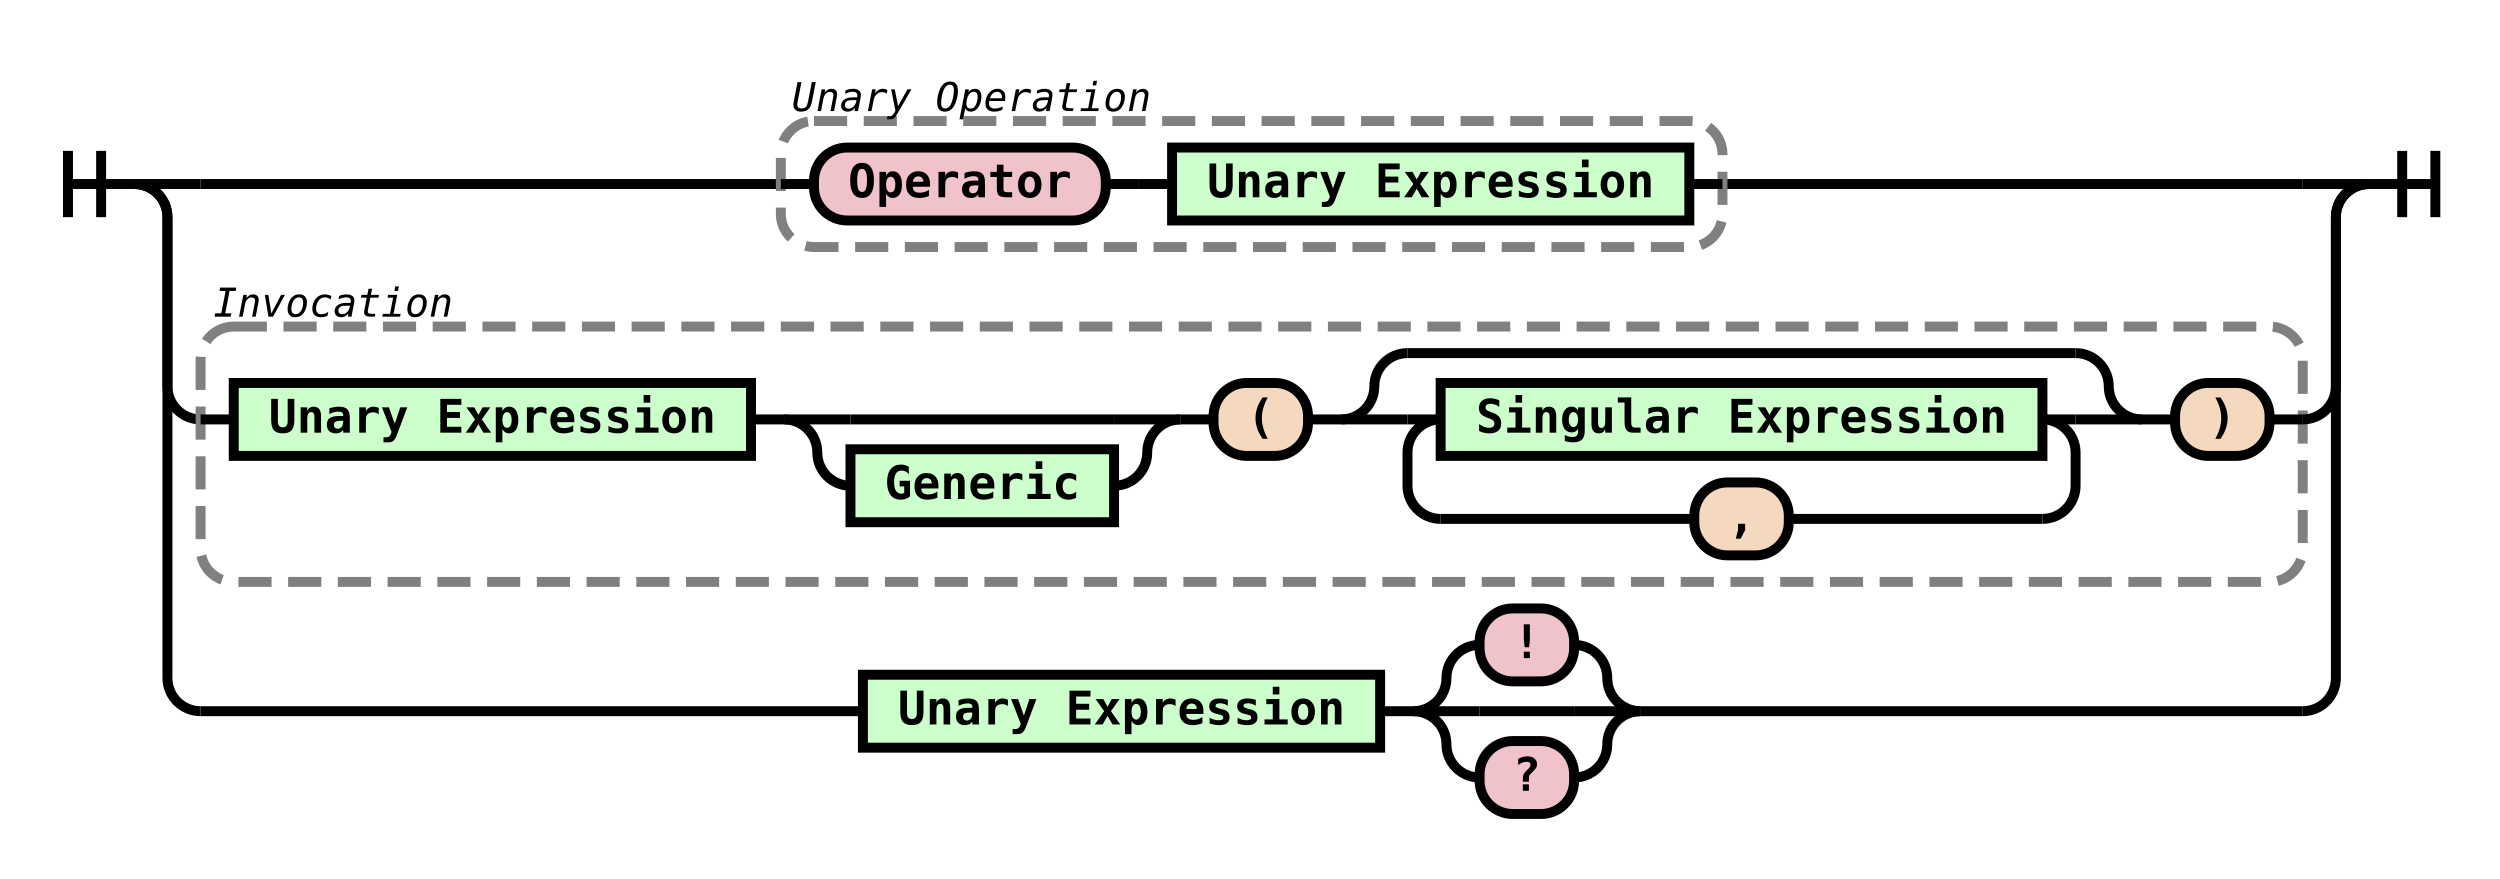
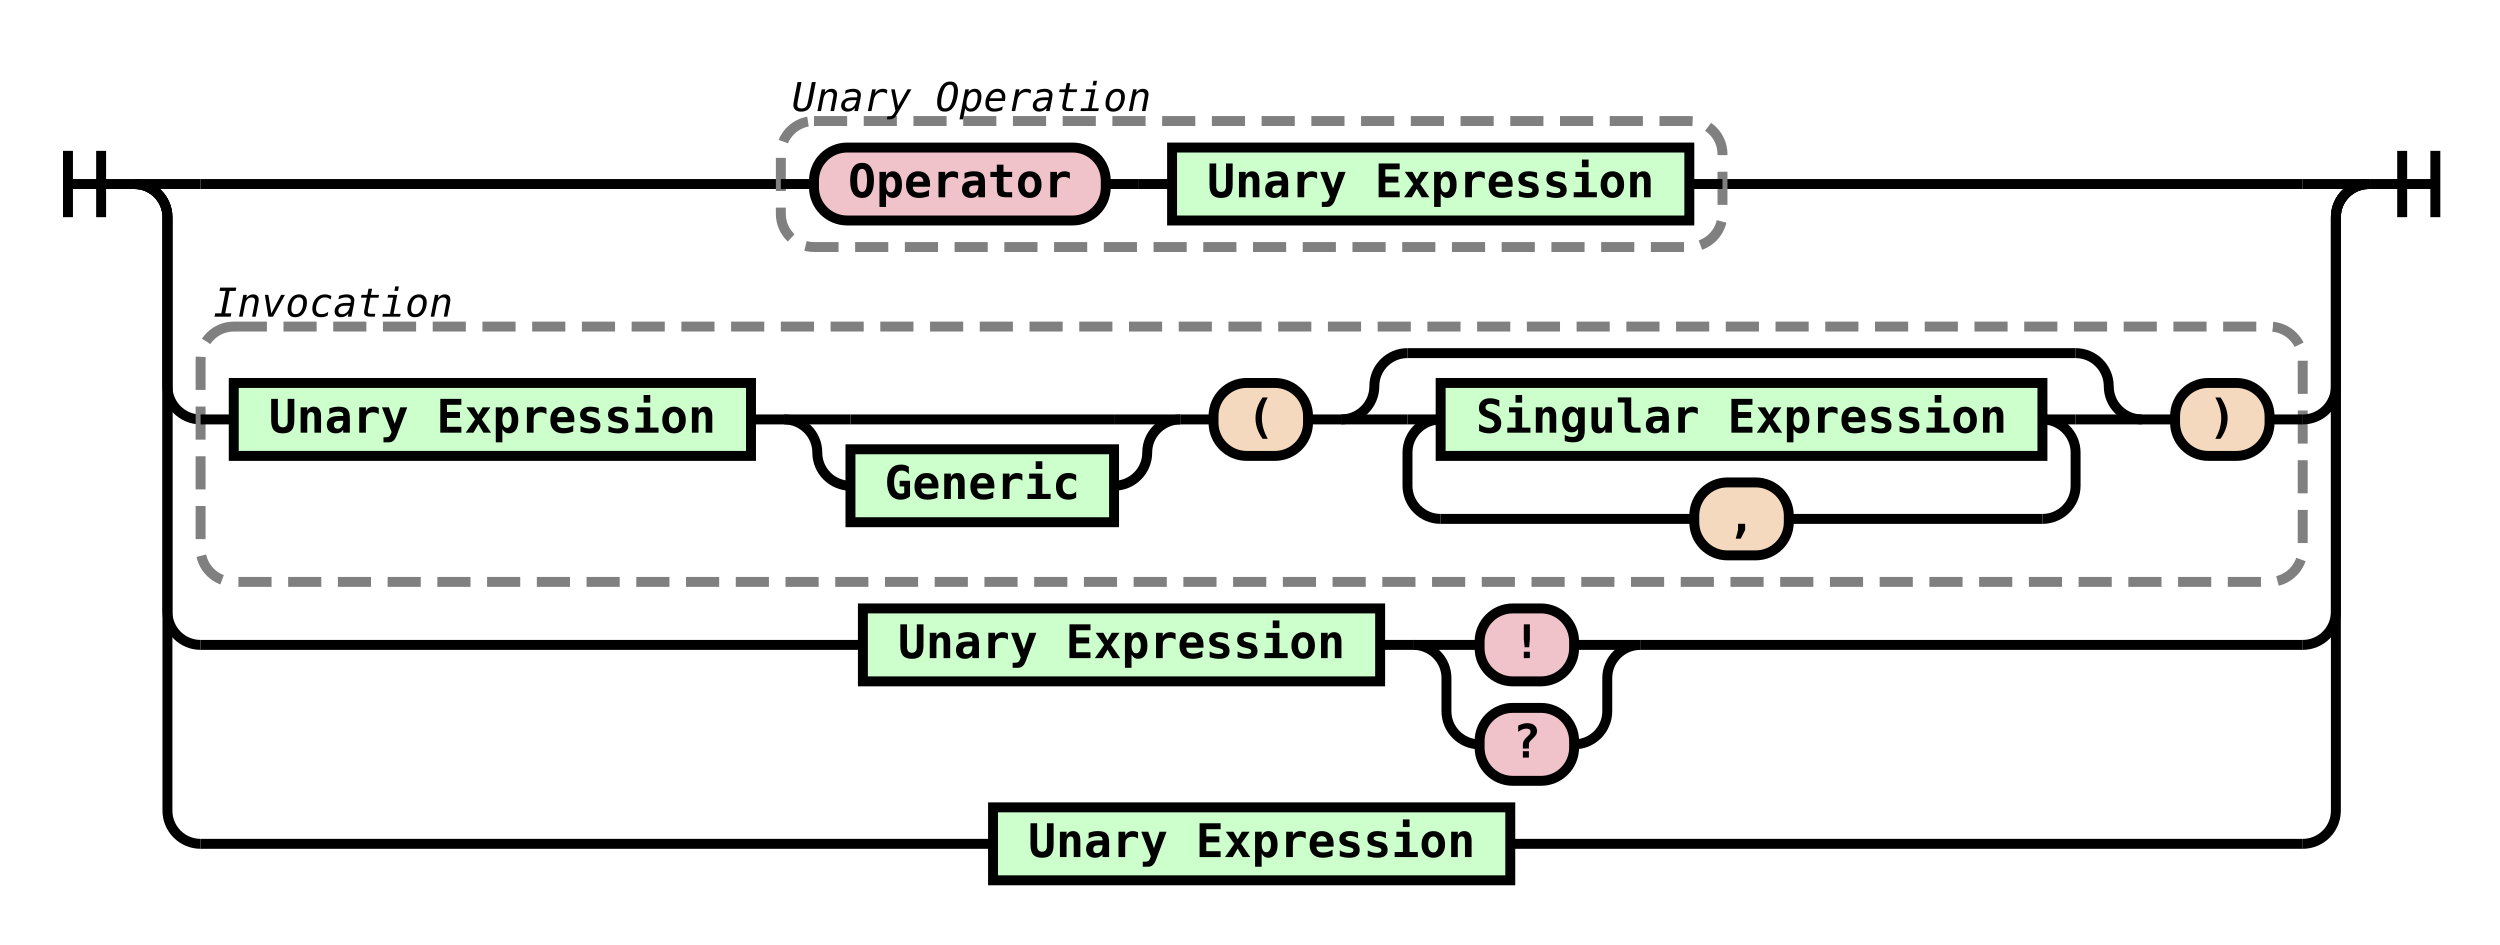
- <svg xmlns="http://www.w3.org/2000/svg" class="railroad-diagram" height="265" viewBox="0 0 754.0 265" width="754.0">
+ <svg xmlns="http://www.w3.org/2000/svg" class="railroad-diagram" height="285" viewBox="0 0 754.0 285" width="754.0">
  <g transform="translate(.5 .5)">
    <g>
      <path d="M20 45v20m10 -20v20m-10 -10h20" />
    </g>
    <g>
      <path d="M40 55h0.0" />
      <path d="M714.0 55h0.0" />
      <path d="M40.0 55h20" />
      <g>
        <path d="M60.0 55h175.0" />
        <path d="M519.0 55h175.0" />
        <rect class="group-box" height="38" rx="10" ry="10" width="284" x="235" y="36" />
        <g>
          <path d="M235.0 55h10.0" />
          <path d="M509.0 55h10.0" />
          <g class="terminal operator">
            <path d="M245.0 55h0.0" />
            <path d="M333.0 55h0.0" />
            <rect height="22" rx="10" ry="10" width="88" x="245" y="44" />
            <text x="289" y="59">Operator</text>
          </g>
          <path d="M333.0 55h10" />
          <path d="M343.0 55h10" />
          <g class="non-terminal ">
            <path d="M353.0 55h0.0" />
            <path d="M509.0 55h0.0" />
            <rect height="22" width="156" x="353" y="44" />
            <text x="431" y="59">Unary Expression</text>
          </g>
        </g>
        <g class="non-terminal ">
          <path d="M235.0 28h0.0" />
          <path d="M350.0 28h0.0" />
          <text class="comment" x="292.5" y="33">Unary Operation</text>
        </g>
      </g>
      <path d="M694.0 55h20" />
      <path d="M40.0 55a10 10 0 0 1 10 10v51a10 10 0 0 0 10 10" />
      <g>
        <path d="M60.0 126h0.0" />
        <path d="M694.0 126h0.0" />
        <rect class="group-box" height="77" rx="10" ry="10" width="634" x="60" y="98" />
        <g>
          <path d="M60.0 126h10.0" />
          <path d="M684.0 126h10.0" />
          <g class="non-terminal ">
            <path d="M70.0 126h0.0" />
            <path d="M226.0 126h0.0" />
            <rect height="22" width="156" x="70" y="115" />
            <text x="148" y="130">Unary Expression</text>
          </g>
          <path d="M226.0 126h10" />
          <g>
            <path d="M236.0 126h0.0" />
            <path d="M355.5 126h0.0" />
            <path d="M236.0 126h20" />
            <g>
              <path d="M256.0 126h79.5" />
            </g>
            <path d="M335.5 126h20" />
            <path d="M236.0 126a10 10 0 0 1 10 10v0a10 10 0 0 0 10 10" />
            <g class="non-terminal ">
              <path d="M256.0 146h0.0" />
              <path d="M335.5 146h0.0" />
              <rect height="22" width="79.5" x="256" y="135" />
              <text x="295.75" y="150">Generic</text>
            </g>
            <path d="M335.5 146a10 10 0 0 0 10 -10v0a10 10 0 0 1 10 -10" />
          </g>
          <path d="M355.5 126h10" />
          <g class="terminal separator">
            <path d="M365.5 126h0.0" />
            <path d="M394.0 126h0.0" />
            <rect height="22" rx="10" ry="10" width="28.5" x="365.5" y="115" />
            <text x="379.75" y="130">(</text>
          </g>
          <path d="M394.0 126h10" />
          <g>
            <path d="M404.0 126h0.0" />
            <path d="M645.5 126h0.0" />
            <path d="M404.0 126a10 10 0 0 0 10 -10v0a10 10 0 0 1 10 -10" />
            <g>
              <path d="M424.0 106h201.5" />
            </g>
            <path d="M625.5 106a10 10 0 0 1 10 10v0a10 10 0 0 0 10 10" />
            <path d="M404.0 126h20" />
            <g>
              <path d="M424.0 126h0.0" />
              <path d="M625.5 126h0.0" />
              <path d="M424.0 126h10" />
              <g class="non-terminal ">
                <path d="M434.0 126h0.0" />
                <path d="M615.5 126h0.0" />
                <rect height="22" width="181.5" x="434" y="115" />
                <text x="524.75" y="130">Singular Expression</text>
              </g>
              <path d="M615.5 126h10" />
              <path d="M434.0 126a10 10 0 0 0 -10 10v10a10 10 0 0 0 10 10" />
              <g class="terminal separator">
                <path d="M434.0 156h76.5" />
                <path d="M539.0 156h76.5" />
                <rect height="22" rx="10" ry="10" width="28.5" x="510.5" y="145" />
                <text x="524.75" y="160">,</text>
              </g>
              <path d="M615.5 156a10 10 0 0 0 10 -10v-10a10 10 0 0 0 -10 -10" />
            </g>
            <path d="M625.5 126h20" />
          </g>
          <path d="M645.5 126h10" />
          <g class="terminal separator">
            <path d="M655.5 126h0.0" />
            <path d="M684.0 126h0.0" />
            <rect height="22" rx="10" ry="10" width="28.5" x="655.5" y="115" />
            <text x="669.75" y="130">)</text>
          </g>
        </g>
        <g class="non-terminal ">
          <path d="M60.0 90h0.0" />
          <path d="M140.0 90h0.0" />
          <text class="comment" x="100" y="95">Invocation</text>
        </g>
      </g>
      <path d="M694.0 126a10 10 0 0 0 10 -10v-51a10 10 0 0 1 10 -10" />
-       <path d="M40.0 55a10 10 0 0 1 10 10v139a10 10 0 0 0 10 10" />
+       <path d="M40.0 55a10 10 0 0 1 10 10v119a10 10 0 0 0 10 10" />
      <g>
-         <path d="M60.0 214h199.75" />
-         <path d="M494.25 214h199.75" />
+         <path d="M60.0 194h199.75" />
+         <path d="M494.25 194h199.75" />
        <g class="non-terminal ">
-           <path d="M259.75 214h0.0" />
-           <path d="M415.75 214h0.0" />
-           <rect height="22" width="156" x="259.75" y="203" />
-           <text x="337.75" y="218">Unary Expression</text>
-         </g>
-         <path d="M415.75 214h10" />
+           <path d="M259.75 194h0.0" />
+           <path d="M415.75 194h0.0" />
+           <rect height="22" width="156" x="259.75" y="183" />
+           <text x="337.75" y="198">Unary Expression</text>
+         </g>
+         <path d="M415.75 194h10" />
        <g>
-           <path d="M425.75 214h0.0" />
-           <path d="M494.25 214h0.0" />
-           <path d="M425.75 214a10 10 0 0 0 10 -10v0a10 10 0 0 1 10 -10" />
+           <path d="M425.75 194h0.0" />
+           <path d="M494.25 194h0.0" />
+           <path d="M425.75 194h20" />
          <g class="terminal operator">
            <path d="M445.75 194h0.0" />
            <path d="M474.25 194h0.0" />
            <rect height="22" rx="10" ry="10" width="28.5" x="445.75" y="183" />
            <text x="460" y="198">!</text>
          </g>
-           <path d="M474.25 194a10 10 0 0 1 10 10v0a10 10 0 0 0 10 10" />
-           <path d="M425.75 214h20" />
-           <g>
-             <path d="M445.75 214h28.5" />
-           </g>
-           <path d="M474.25 214h20" />
-           <path d="M425.75 214a10 10 0 0 1 10 10v0a10 10 0 0 0 10 10" />
+           <path d="M474.25 194h20" />
+           <path d="M425.75 194a10 10 0 0 1 10 10v10a10 10 0 0 0 10 10" />
          <g class="terminal operator">
-             <path d="M445.75 234h0.0" />
-             <path d="M474.25 234h0.0" />
-             <rect height="22" rx="10" ry="10" width="28.5" x="445.75" y="223" />
-             <text x="460" y="238">?</text>
-           </g>
-           <path d="M474.25 234a10 10 0 0 0 10 -10v0a10 10 0 0 1 10 -10" />
-         </g>
-       </g>
-       <path d="M694.0 214a10 10 0 0 0 10 -10v-139a10 10 0 0 1 10 -10" />
+             <path d="M445.75 224h0.0" />
+             <path d="M474.25 224h0.0" />
+             <rect height="22" rx="10" ry="10" width="28.5" x="445.75" y="213" />
+             <text x="460" y="228">?</text>
+           </g>
+           <path d="M474.25 224a10 10 0 0 0 10 -10v-10a10 10 0 0 1 10 -10" />
+         </g>
+       </g>
+       <path d="M694.0 194a10 10 0 0 0 10 -10v-119a10 10 0 0 1 10 -10" />
+       <path d="M40.0 55a10 10 0 0 1 10 10v179a10 10 0 0 0 10 10" />
+       <g class="non-terminal ">
+         <path d="M60.0 254h239.0" />
+         <path d="M455.0 254h239.0" />
+         <rect height="22" width="156" x="299" y="243" />
+         <text x="377" y="258">Unary Expression</text>
+       </g>
+       <path d="M694.0 254a10 10 0 0 0 10 -10v-179a10 10 0 0 1 10 -10" />
    </g>
    <path d="M 714.0 55 h 20 m -10 -10 v 20 m 10 -20 v 20" />
  </g>
  <style>/*  */
	svg.railroad-diagram {
		background-color:hsl(30,20%,95%);
	}
	svg.railroad-diagram path {
		stroke-width:3;
		stroke:black;
		fill:rgba(0,0,0,0);
	}
	svg.railroad-diagram text {
		font:bold 14px monospace;
		text-anchor:middle;
	}
	svg.railroad-diagram text.label{
		text-anchor:start;
	}
	svg.railroad-diagram text.comment{
		font:italic 12px monospace;
	}
	svg.railroad-diagram rect{
		stroke-width:3;
		stroke:black;
		fill:hsl(120,100%,90%);
	}
	svg.railroad-diagram rect.group-box {
		stroke: gray;
		stroke-dasharray: 10 5;
		fill: none;
	}
        svg.railroad-diagram .identifier &gt; rect {
          fill: hsl(210, 80%, 85%);
        }
        svg.railroad-diagram .literal &gt; rect {
          fill: hsl(60, 80%, 85%);
        }
        svg.railroad-diagram .operator &gt; rect {
          fill: hsl(350, 60%, 85%);
        }
        svg.railroad-diagram .separator &gt; rect {
          fill: hsl(30, 70%, 85%);
        }

/*  */
</style>
</svg>
